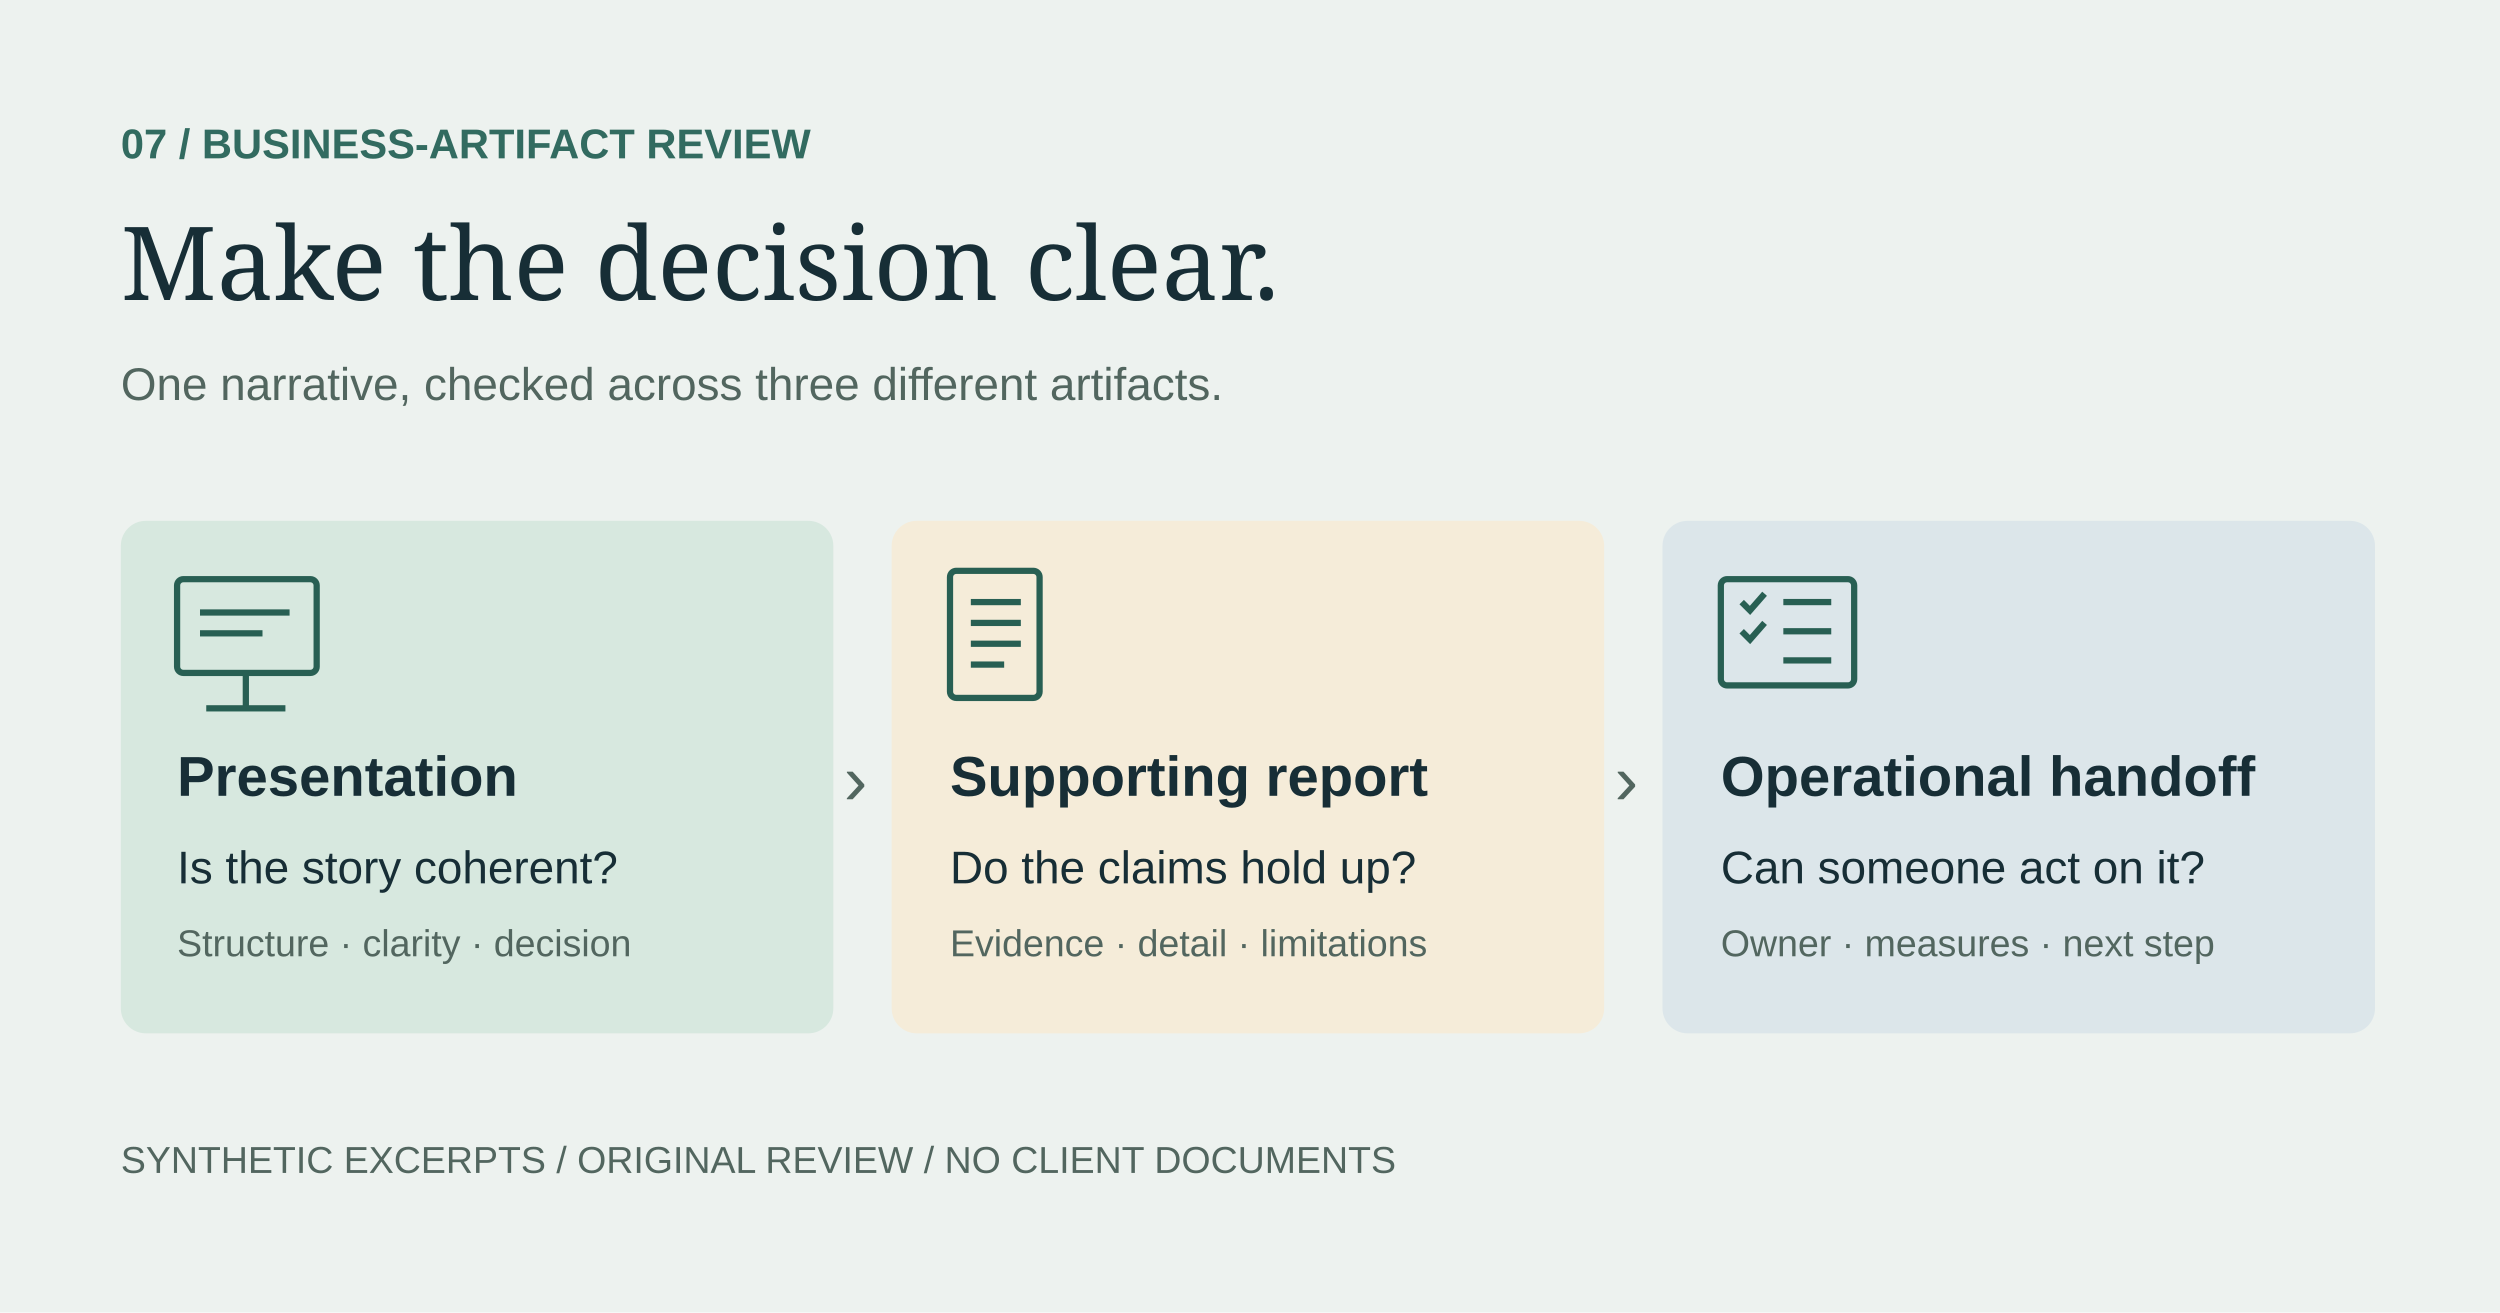
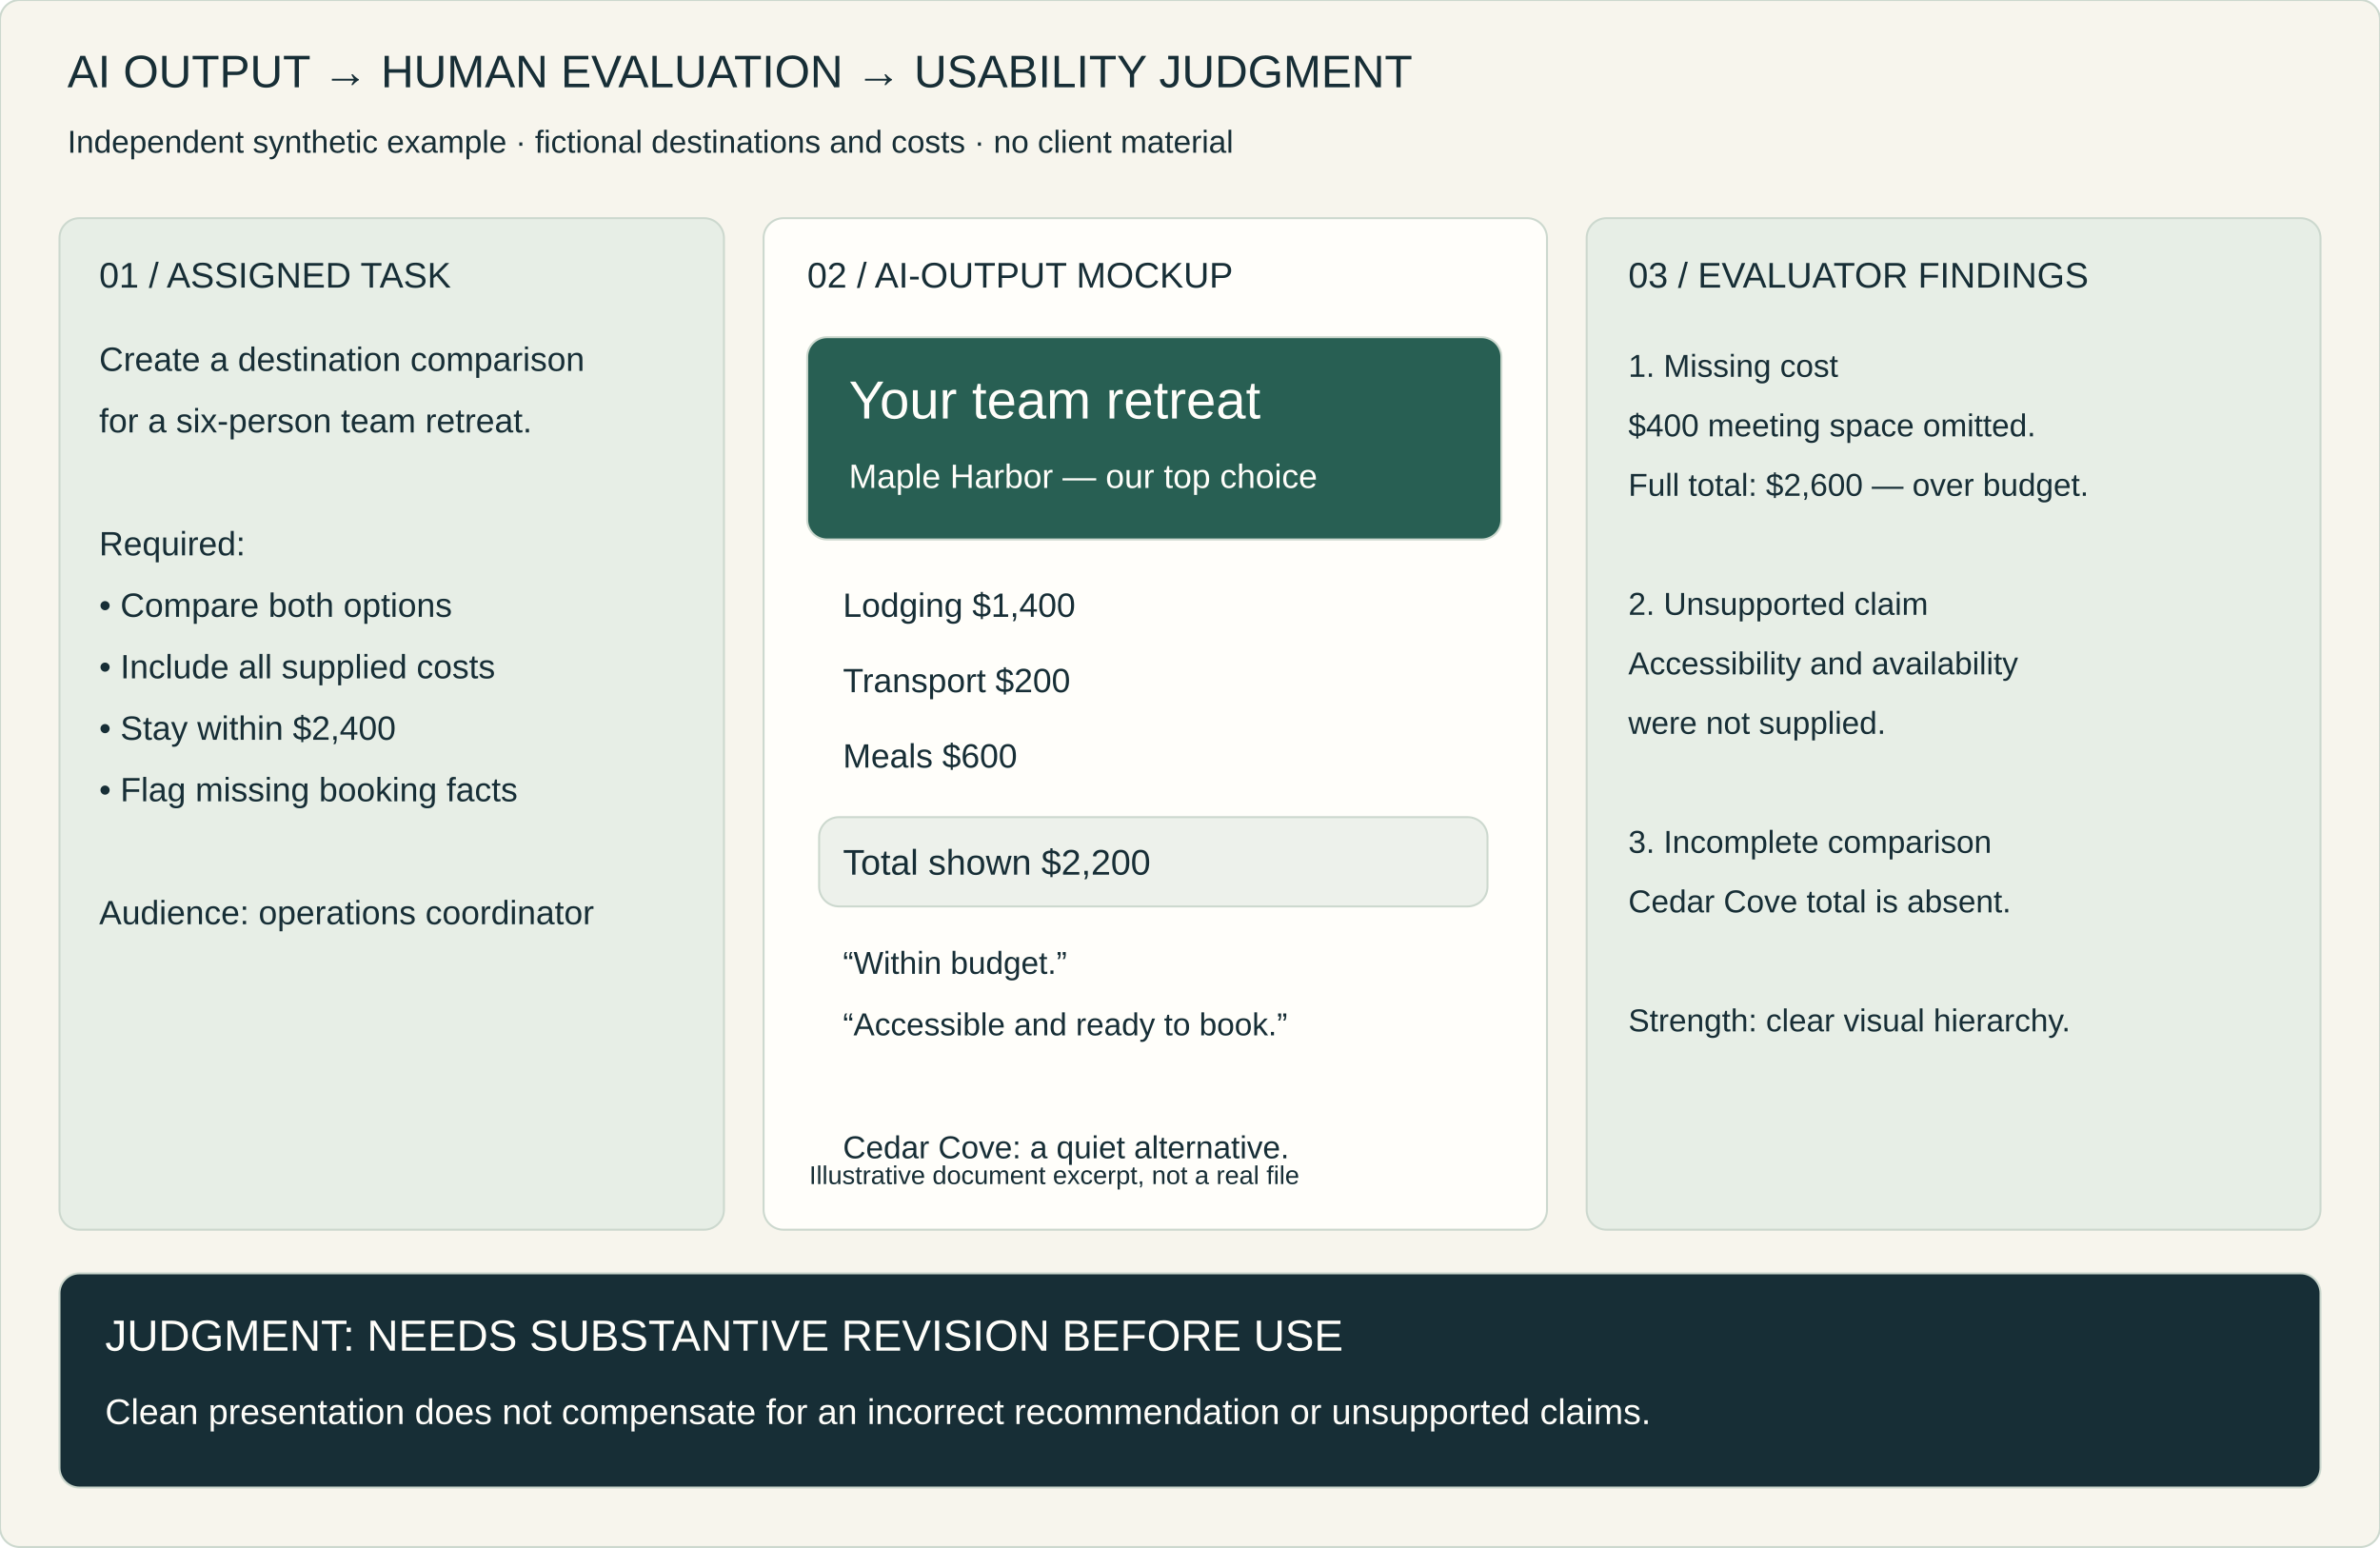
- <svg xmlns="http://www.w3.org/2000/svg" width="1200" height="630" viewBox="0 0 1200 630" role="img" aria-labelledby="title desc">
-   <rect width="1200" height="630" fill="#edf2ef" />
-   <g font-family="Arial, sans-serif" fill="#172e36">
-     <text x="58" y="76" font-size="20" fill="#326b60" font-weight="600">07 / BUSINESS-ARTIFACT REVIEW</text>
-     <text x="58" y="144" font-family="Georgia, serif" font-size="49">Make the decision clear.</text>
-     <text x="58" y="192" font-size="22" fill="#52665f">One narrative, checked across three different artifacts.</text>
-     <rect x="58" y="250" width="342" height="246" rx="12" fill="#d7e8df" />
-     <rect x="428" y="250" width="342" height="246" rx="12" fill="#f5ecd9" />
-     <rect x="798" y="250" width="342" height="246" rx="12" fill="#dce6ea" />
-     <g stroke="#285f53" stroke-width="3" fill="none">
-       <rect x="85" y="278" width="67" height="45" rx="3" />
-       <path d="M118 323v17m-19 0h38M96 294h43m-43 10h30" />
-       <rect x="456" y="274" width="43" height="61" rx="3" />
-       <path d="M466 289h24m-24 10h24m-24 10h24m-24 10h16" />
-       <rect x="826" y="278" width="64" height="51" rx="3" />
-       <path d="m836 289 4 4 7-8m-11 18 4 4 7-8m9-10h23m-23 14h23m-23 14h23" />
-     </g>
-     <text x="85" y="382" font-size="27" font-weight="600">Presentation</text>
-     <text x="85" y="424" font-size="22">Is the story coherent?</text>
-     <text x="85" y="459" font-size="18" fill="#52665f">Structure · clarity · decision</text>
-     <text x="456" y="382" font-size="27" font-weight="600">Supporting report</text>
-     <text x="456" y="424" font-size="22">Do the claims hold up?</text>
-     <text x="456" y="459" font-size="18" fill="#52665f">Evidence · detail · limitations</text>
-     <text x="826" y="382" font-size="27" font-weight="600">Operational handoff</text>
-     <text x="826" y="424" font-size="22">Can someone act on it?</text>
-     <text x="826" y="459" font-size="18" fill="#52665f">Owner · measures · next step</text>
-     <text x="405" y="386" font-size="34" fill="#52665f">›</text>
-     <text x="775" y="386" font-size="34" fill="#52665f">›</text>
-     <text x="58" y="563" font-size="18" fill="#52665f">SYNTHETIC EXCERPTS / ORIGINAL REVIEW / NO CLIENT DOCUMENTS</text>
-   </g>
+ <svg xmlns="http://www.w3.org/2000/svg" viewBox="0 0 1200 780" role="img" aria-labelledby="title desc">
+   <rect x="0" y="0" width="1200" height="780" rx="10" fill="#f7f5ed" stroke="#ccd8ce" />
+   <text x="34" y="44" font-family="Arial,sans-serif" font-size="23" fill="#172e36">AI OUTPUT → HUMAN EVALUATION → USABILITY JUDGMENT</text>
+   <text x="34" y="77" font-family="Arial,sans-serif" font-size="16" fill="#172e36">Independent synthetic example · fictional destinations and costs · no client material</text>
+   <rect x="30" y="110" width="335" height="510" rx="10" fill="#e7eee6" stroke="#ccd8ce" />
+   <text x="50" y="145" font-family="Arial,sans-serif" font-size="18" fill="#172e36">01 / ASSIGNED TASK</text>
+   <text x="50" y="187" font-family="Arial,sans-serif" font-size="17" fill="#172e36">Create a destination comparison</text>
+   <text x="50" y="218" font-family="Arial,sans-serif" font-size="17" fill="#172e36">for a six-person team retreat.</text>
+   <text x="50" y="249" font-family="Arial,sans-serif" font-size="17" fill="#172e36" />
+   <text x="50" y="280" font-family="Arial,sans-serif" font-size="17" fill="#172e36">Required:</text>
+   <text x="50" y="311" font-family="Arial,sans-serif" font-size="17" fill="#172e36">• Compare both options</text>
+   <text x="50" y="342" font-family="Arial,sans-serif" font-size="17" fill="#172e36">• Include all supplied costs</text>
+   <text x="50" y="373" font-family="Arial,sans-serif" font-size="17" fill="#172e36">• Stay within $2,400</text>
+   <text x="50" y="404" font-family="Arial,sans-serif" font-size="17" fill="#172e36">• Flag missing booking facts</text>
+   <text x="50" y="435" font-family="Arial,sans-serif" font-size="17" fill="#172e36" />
+   <text x="50" y="466" font-family="Arial,sans-serif" font-size="17" fill="#172e36">Audience: operations coordinator</text>
+   <rect x="385" y="110" width="395" height="510" rx="10" fill="#fffefa" stroke="#ccd8ce" />
+   <text x="407" y="145" font-family="Arial,sans-serif" font-size="18" fill="#172e36">02 / AI-OUTPUT MOCKUP</text>
+   <rect x="407" y="170" width="350" height="102" rx="10" fill="#285f53" stroke="#ccd8ce" />
+   <text x="428" y="211" font-family="Arial,sans-serif" font-size="27" fill="#fffefa">Your team retreat</text>
+   <text x="428" y="246" font-family="Arial,sans-serif" font-size="17" fill="#fffefa">Maple Harbor — our top choice</text>
+   <text x="425" y="311" font-family="Arial,sans-serif" font-size="17" fill="#172e36">Lodging                         $1,400</text>
+   <text x="425" y="349" font-family="Arial,sans-serif" font-size="17" fill="#172e36">Transport                          $200</text>
+   <text x="425" y="387" font-family="Arial,sans-serif" font-size="17" fill="#172e36">Meals                                $600</text>
+   <rect x="413" y="412" width="337" height="45" rx="10" fill="#edf1eb" stroke="#ccd8ce" />
+   <text x="425" y="441" font-family="Arial,sans-serif" font-size="18" fill="#172e36">Total shown                    $2,200</text>
+   <text x="425" y="491" font-family="Arial,sans-serif" font-size="16" fill="#172e36">“Within budget.”</text>
+   <text x="425" y="522" font-family="Arial,sans-serif" font-size="16" fill="#172e36">“Accessible and ready to book.”</text>
+   <text x="425" y="553" font-family="Arial,sans-serif" font-size="16" fill="#172e36" />
+   <text x="425" y="584" font-family="Arial,sans-serif" font-size="16" fill="#172e36">Cedar Cove: a quiet alternative.</text>
+   <text x="408" y="597" font-family="Arial,sans-serif" font-size="13" fill="#172e36">Illustrative document excerpt, not a real file</text>
+   <rect x="800" y="110" width="370" height="510" rx="10" fill="#e7eee6" stroke="#ccd8ce" />
+   <text x="821" y="145" font-family="Arial,sans-serif" font-size="18" fill="#172e36">03 / EVALUATOR FINDINGS</text>
+   <text x="821" y="190" font-family="Arial,sans-serif" font-size="16" fill="#172e36">1. Missing cost</text>
+   <text x="821" y="220" font-family="Arial,sans-serif" font-size="16" fill="#172e36">$400 meeting space omitted.</text>
+   <text x="821" y="250" font-family="Arial,sans-serif" font-size="16" fill="#172e36">Full total: $2,600 — over budget.</text>
+   <text x="821" y="280" font-family="Arial,sans-serif" font-size="16" fill="#172e36" />
+   <text x="821" y="310" font-family="Arial,sans-serif" font-size="16" fill="#172e36">2. Unsupported claim</text>
+   <text x="821" y="340" font-family="Arial,sans-serif" font-size="16" fill="#172e36">Accessibility and availability</text>
+   <text x="821" y="370" font-family="Arial,sans-serif" font-size="16" fill="#172e36">were not supplied.</text>
+   <text x="821" y="400" font-family="Arial,sans-serif" font-size="16" fill="#172e36" />
+   <text x="821" y="430" font-family="Arial,sans-serif" font-size="16" fill="#172e36">3. Incomplete comparison</text>
+   <text x="821" y="460" font-family="Arial,sans-serif" font-size="16" fill="#172e36">Cedar Cove total is absent.</text>
+   <text x="821" y="490" font-family="Arial,sans-serif" font-size="16" fill="#172e36" />
+   <text x="821" y="520" font-family="Arial,sans-serif" font-size="16" fill="#172e36">Strength: clear visual hierarchy.</text>
+   <rect x="30" y="642" width="1140" height="108" rx="10" fill="#172e36" stroke="#ccd8ce" />
+   <text x="53" y="681" font-family="Arial,sans-serif" font-size="22" fill="#fffefa">JUDGMENT: NEEDS SUBSTANTIVE REVISION BEFORE USE</text>
+   <text x="53" y="718" font-family="Arial,sans-serif" font-size="18" fill="#fffefa">Clean presentation does not compensate for an incorrect recommendation or unsupported claims.</text>
</svg>
